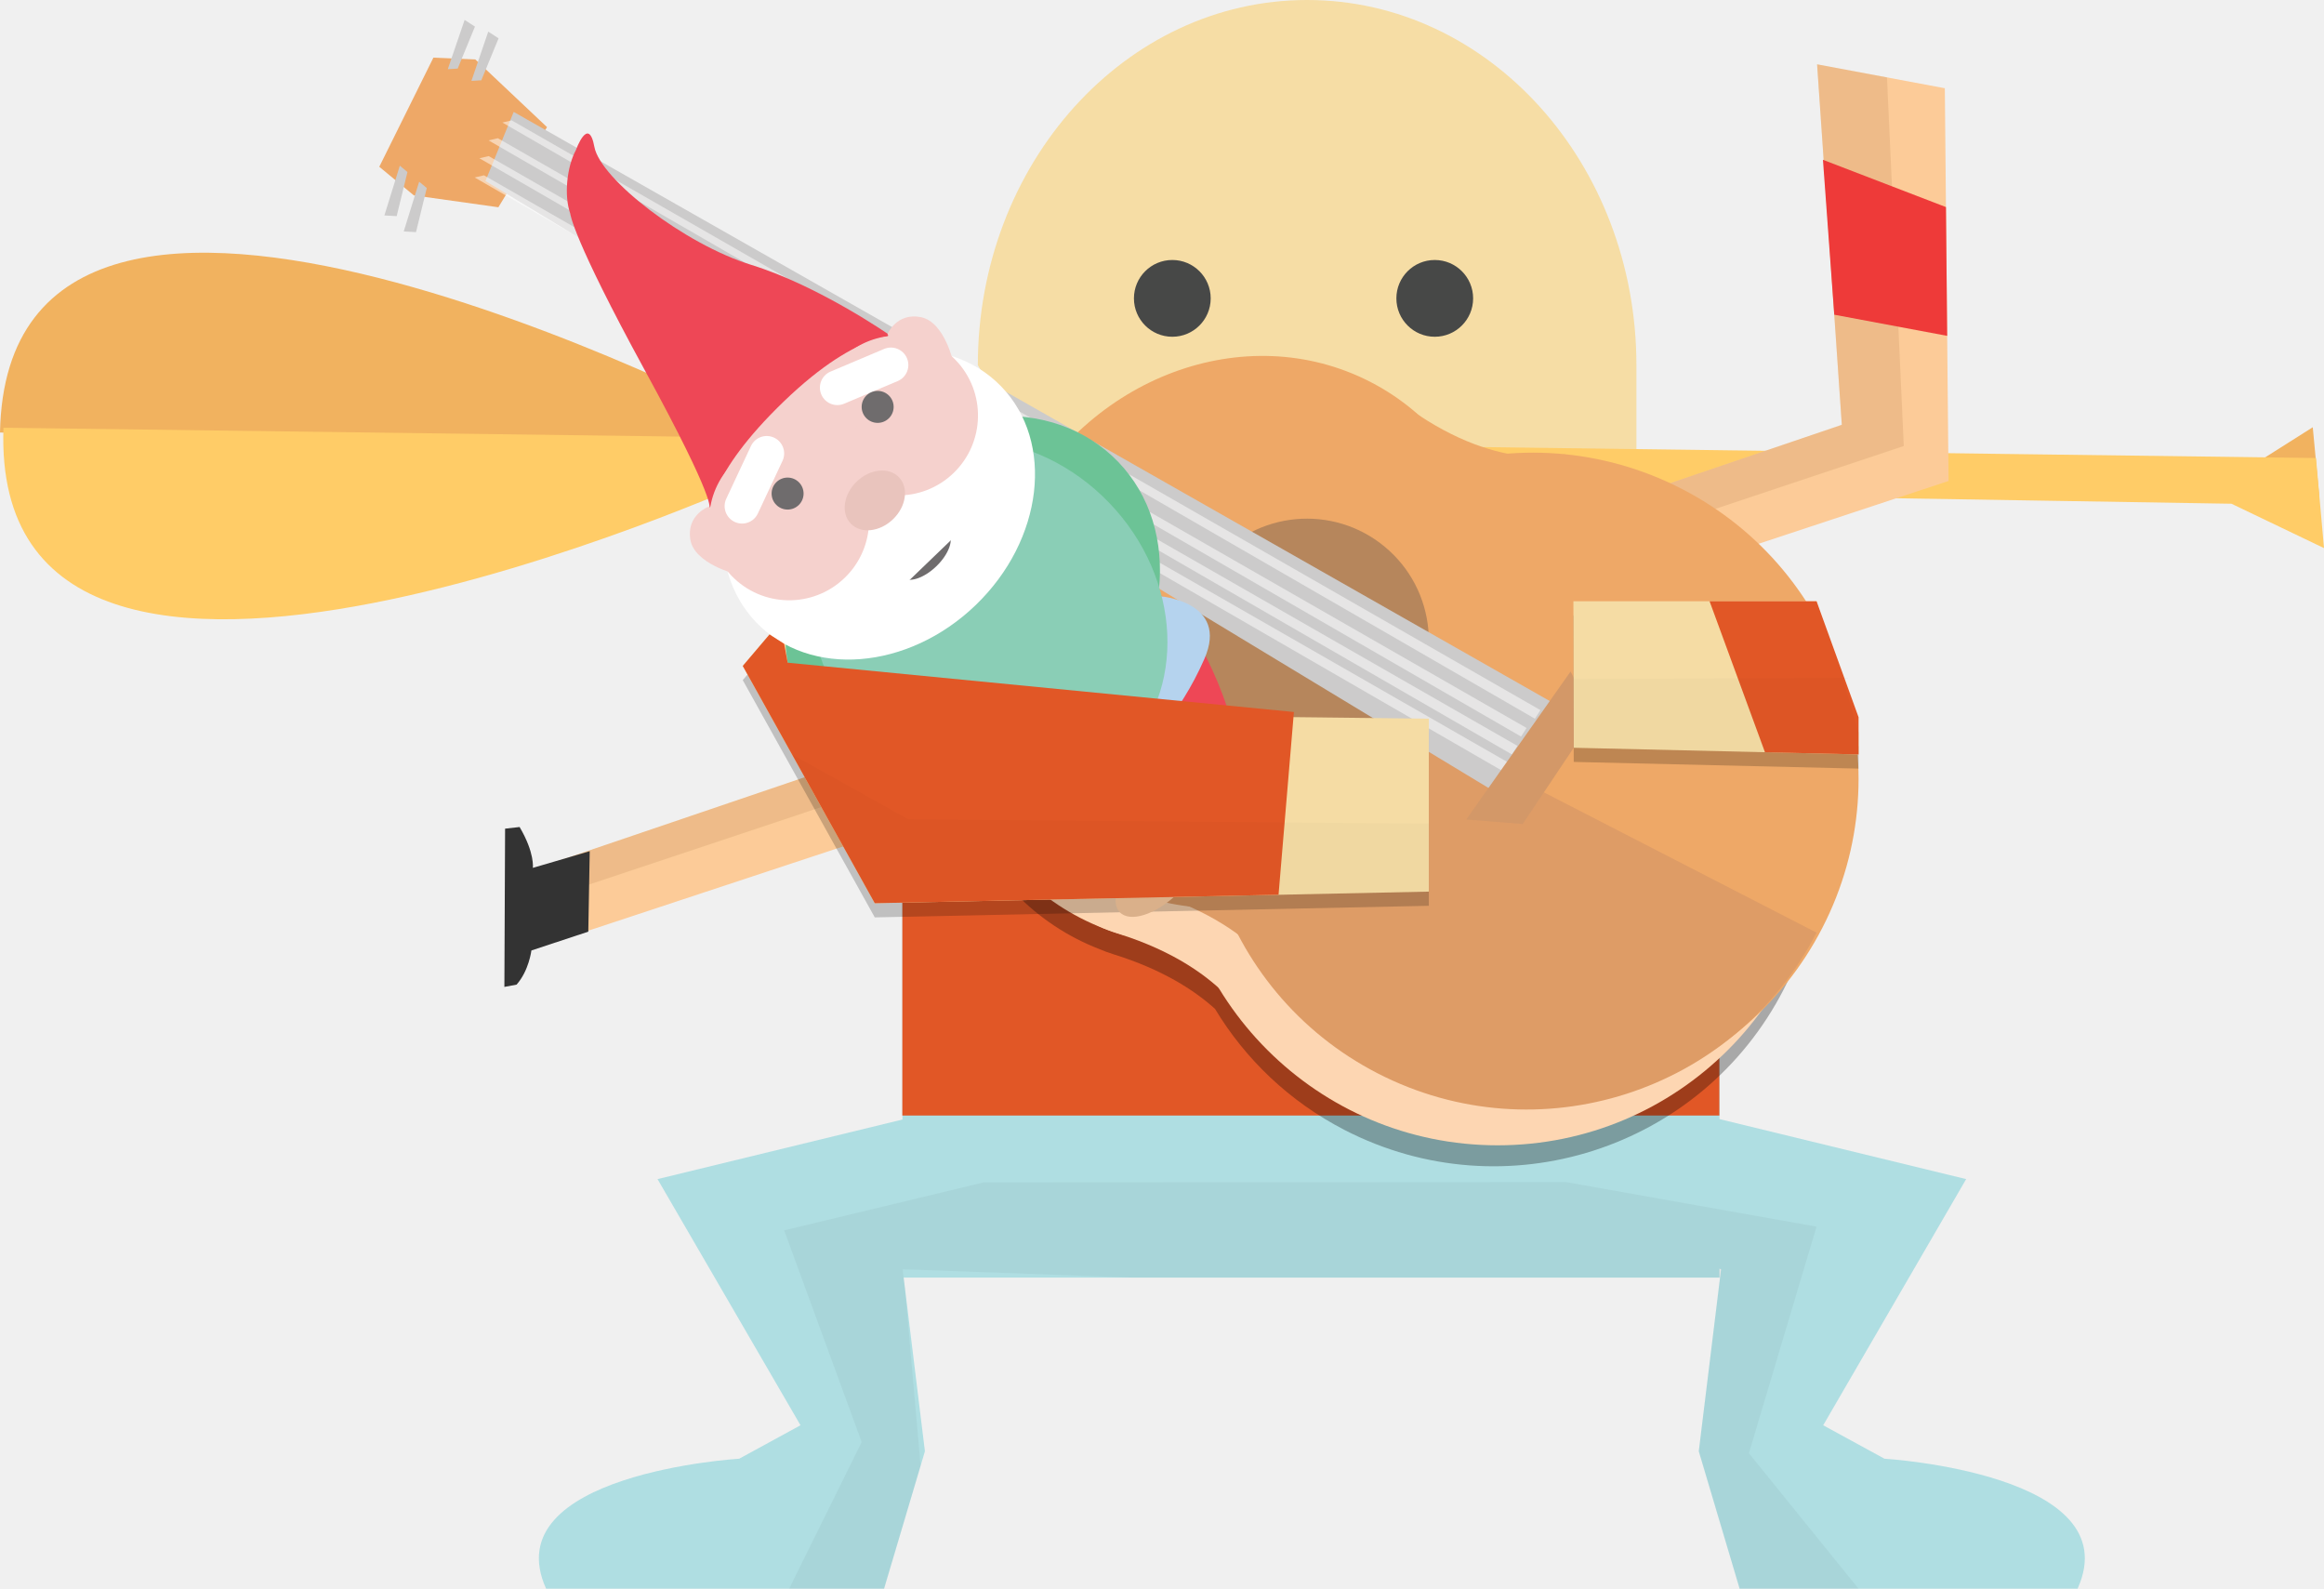
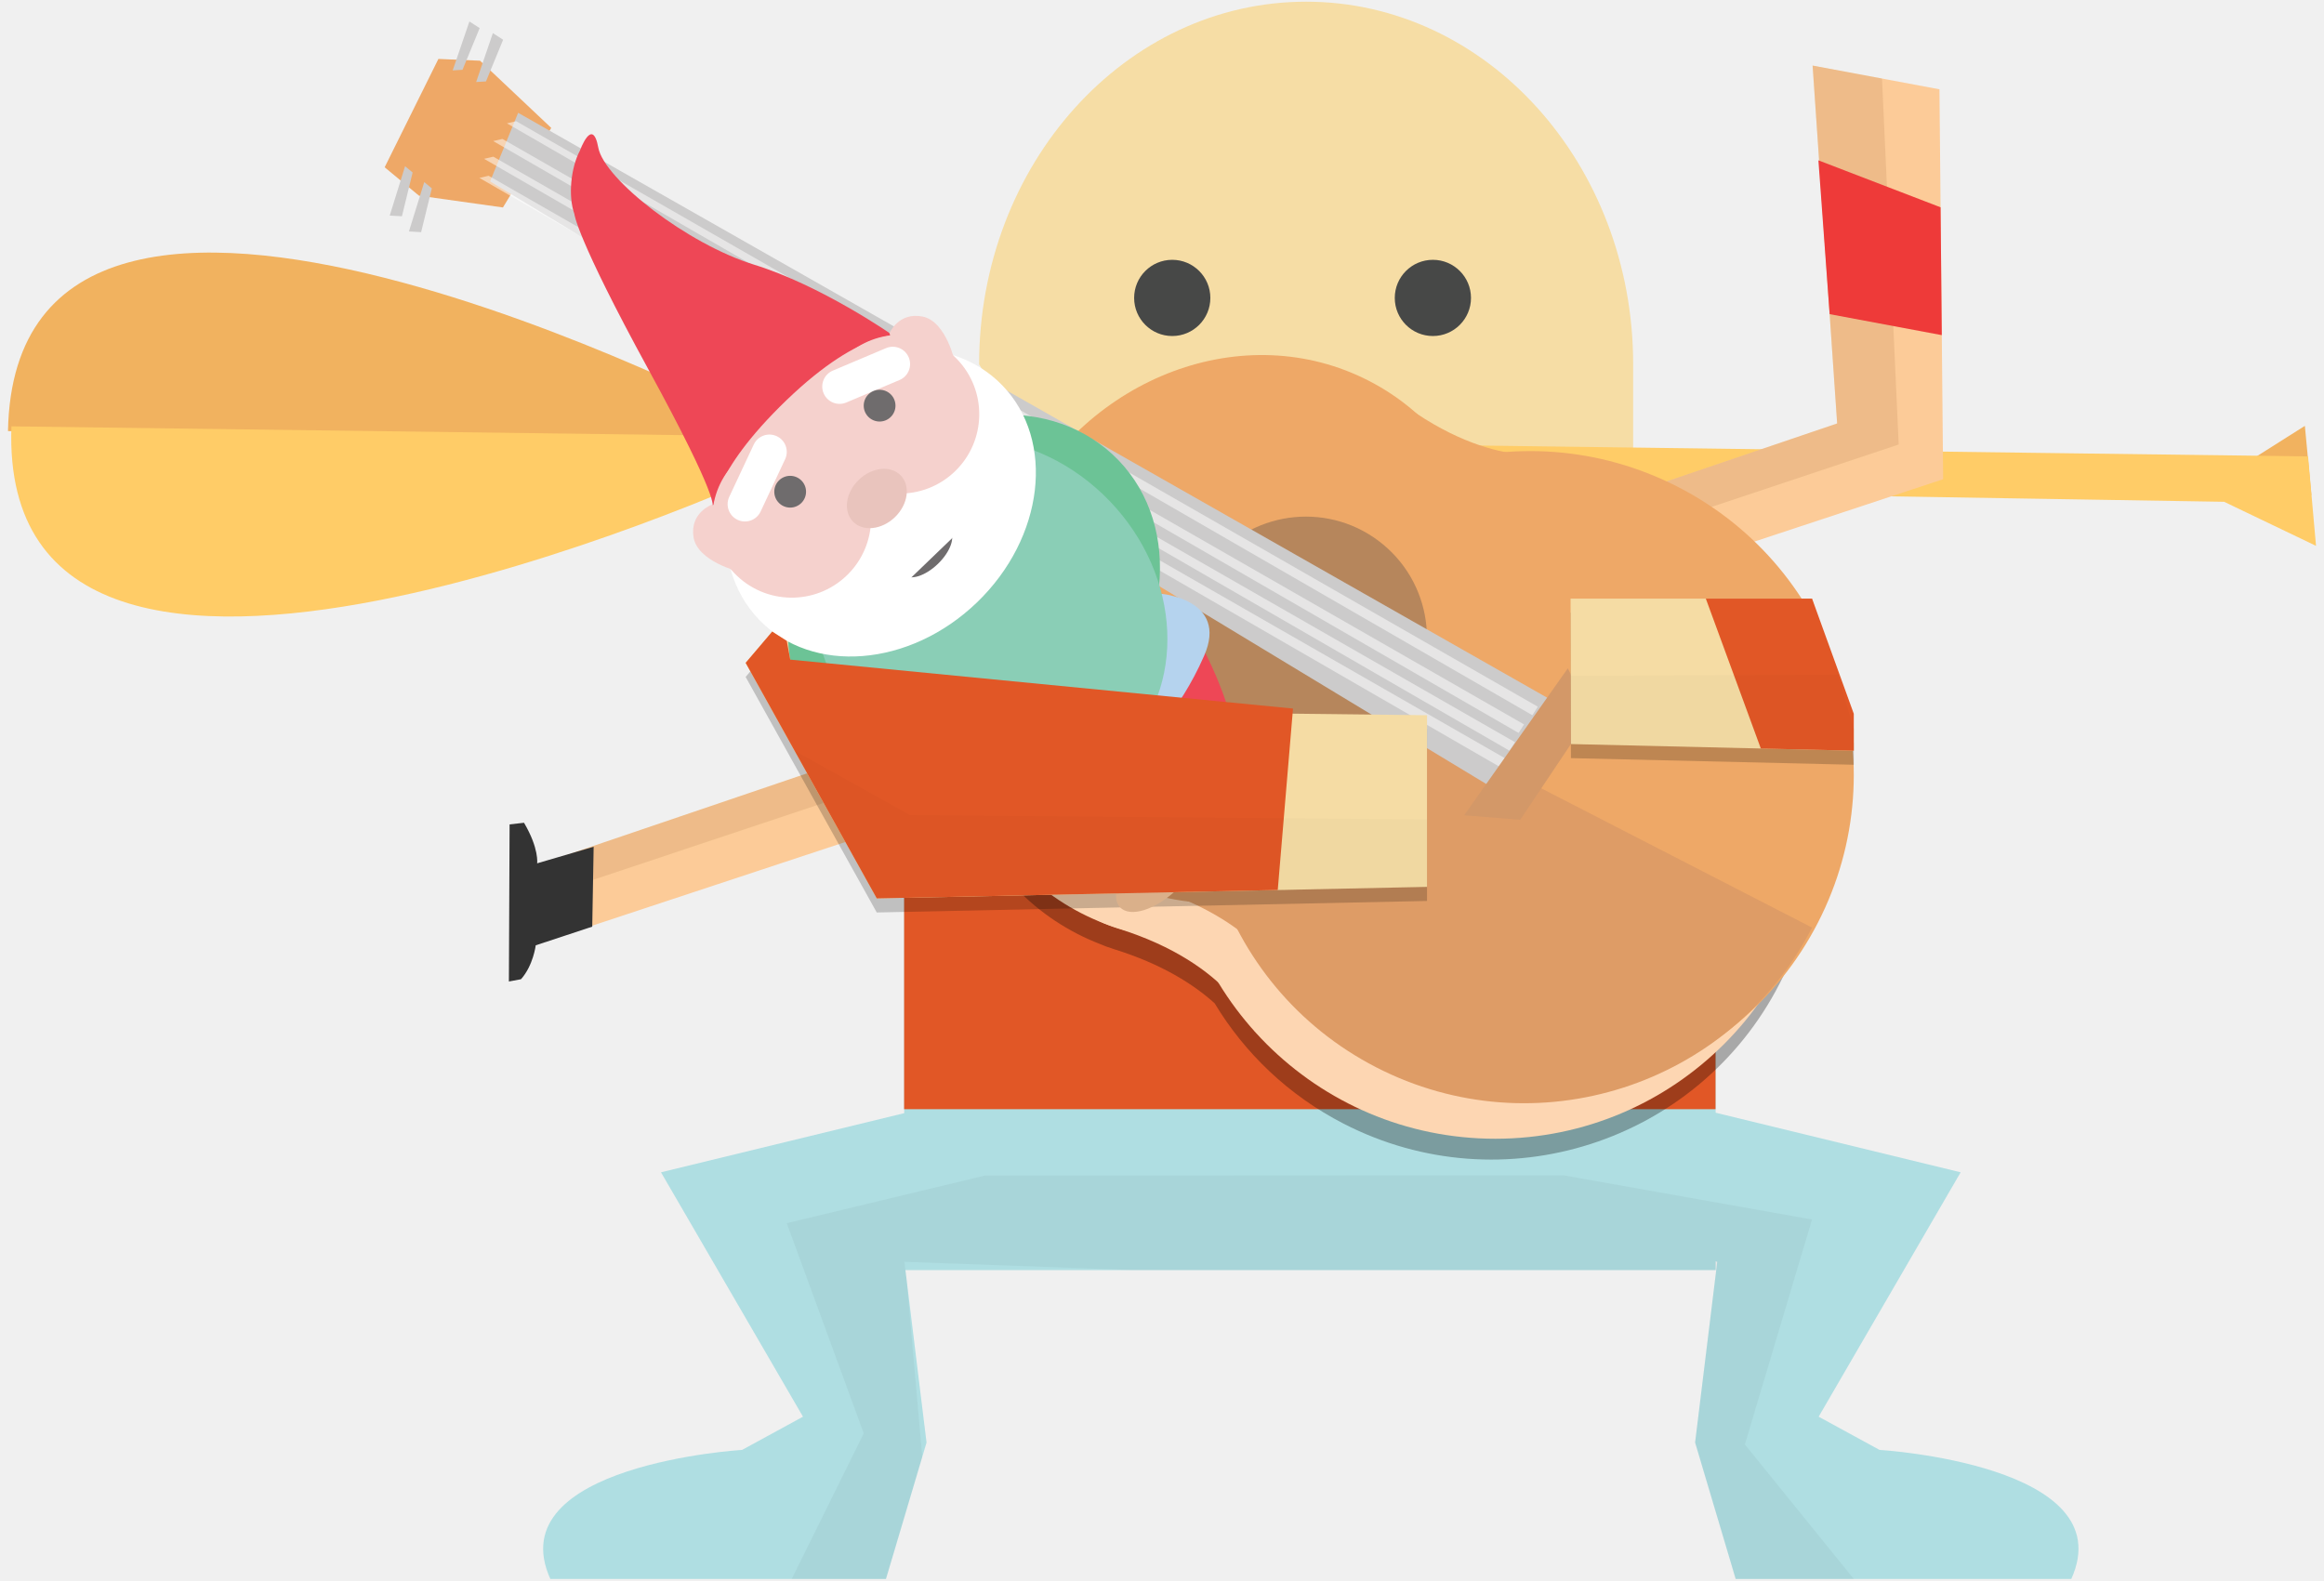
- <svg xmlns="http://www.w3.org/2000/svg" version="1.1" id="Layer_1" x="0px" y="0px" width="1021.818px" height="698.388px" viewBox="0 0 1021.818 698.388" enable-background="new 0 0 1021.818 698.388" xml:space="preserve">
+ <svg xmlns="http://www.w3.org/2000/svg" version="1.1" id="Layer_1" x="0px" y="0px" width="319px" height="217px" viewBox="0 0 319 217" enable-background="new 0 0 319 217" xml:space="preserve">
  <g>
-     <path fill="#F6DDA5" d="M719.5,250.493c-224.791,28.178-289.563-89.927-289.563-89.927C429.937,71.888,494.757,0,574.72,0   C654.68,0,719.5,71.888,719.5,160.566v88.672" />
-     <circle fill="#474847" cx="630.833" cy="131.163" r="16.873" />
-     <circle fill="#474847" cx="515.444" cy="131.163" r="16.873" />
-     <rect x="396.788" y="205.014" fill="#AFDEE2" width="359.231" height="356.621" />
-     <path fill="#AFDEE2" d="M738.756,487.747l125.73,30.582l-62.865,108.212l26.942,14.697c0,0,107.769,6.53,84.909,57.149H764.881   l-17.962-60.416l9.798-80.011l-135.445-39.632" />
-     <path fill="#AFDEE2" d="M414.831,487.747L289.1,518.329l62.865,108.212l-26.942,14.697c0,0-107.77,6.53-84.909,57.149h148.592   l17.961-60.416l-9.797-80.011l135.446-39.632" />
-     <rect x="396.736" y="233.77" fill="#E15726" width="359.231" height="256.609" />
-     <path fill="#F1B25F" d="M1019.764,218.51l-2.886-30.698l-36.929,23.365l-649.531-25.519c0,0-327.031-170.711-330.418,4.469   L1019.764,218.51z" />
-     <path fill="#FFCC67" d="M1018.294,201.346l3.524,39.594l-40.686-19.503l-649.95-10.599c0,0-336.002,152.284-329.654-22.809   L1018.294,201.346z" />
-     <polygon fill="#FCCB98" points="226.156,385.036 226.486,419.757 856.738,211.437 855.105,38.785 798.94,28.28 809.806,186.742     " />
-     <polygon opacity="0.3" fill="#CB9866" points="829.672,34.029 798.94,28.28 809.806,186.742 251.417,376.453 249.686,391.945    837.062,196.069  " />
-     <polyline fill="#EE3A39" points="801.514,70.245 855.6,91.035 856.135,147.638 806.486,138.345 801.514,70.245  " />
-     <path fill="#333333" d="M227.126,432.833c5.44-6.109,6.521-15.014,6.521-15.014l25.018-8.27l0.625-35.369l-25.015,7.333   c0,0,0.93-6.517-5.811-17.962l-6.387,0.722l-0.311,69.565L227.126,432.833z" />
-     <polyline opacity="0.4" fill="#F69668" points="598.385,264.303 579.328,269.368 575.584,297.384 600.149,291.077 598.385,264.303     " />
-     <polyline opacity="0.4" fill="#F69668" points="636.772,253.081 617.717,258.147 613.97,286.162 638.536,279.857 636.772,253.081     " />
-     <polyline opacity="0.4" fill="#F69668" points="560.107,276.208 541.05,281.275 537.308,309.288 561.871,302.984 560.107,276.208     " />
-     <path opacity="0.3" d="M722.393,241.979c-31.454-16.18-66.106-19.583-98.048-12.123c-9.619-14.474-22.705-26.578-38.883-34.898   c-54.812-28.191-124.323-2.293-155.263,57.84c-30.934,60.146-11.578,131.757,43.233,159.949c3.232,1.662,6.517,3.13,9.84,4.421   c1.842,0.812,3.975,1.604,6.442,2.372c21.244,6.611,35.317,15.664,44.501,23.947c13.26,21.994,32.588,40.7,57.103,53.311   c70.366,36.196,156.753,8.493,192.949-61.872C820.461,364.56,792.761,278.175,722.393,241.979z" />
-     <path fill="#FDD6B2" d="M475.065,403.553c54.812,28.194,124.325,2.296,155.261-57.848c30.936-60.141,11.581-131.752-43.232-159.938   c-54.811-28.194-124.322-2.296-155.262,57.838C400.898,303.749,420.255,375.36,475.065,403.553z" />
-     <circle fill="#FDD6B2" cx="658.489" cy="360.194" r="143.278" />
-     <path fill="#FCF8CD" d="M678.436,218.182c0,0-29.874,9.185-72.152-22.851c-42.278-32.037-12.846,53.525-12.846,53.525l83.93,36.743   l33.959-32.107L678.436,218.182z" />
-     <path fill="#FDD6B2" d="M551.901,455.754c0,0-9.902-29.646-60.554-45.409c-50.65-15.764,36.078-41.579,36.078-41.579l78.7,46.909   l-6.374,46.301L551.901,455.754z" />
-     <path fill="#EEA867" d="M490.442,385.648c54.812,28.194,124.326,2.295,155.263-57.848c30.936-60.143,11.58-131.751-43.23-159.941   c-54.812-28.195-124.325-2.296-155.263,57.841C416.277,285.84,435.631,357.454,490.442,385.648z" />
-     <path fill="#EEA867" d="M608.328,469.698c70.368,36.194,156.754,8.496,192.95-61.871c36.194-70.369,8.493-156.753-61.874-192.948   c-70.367-36.188-156.751-8.494-192.944,61.872C510.264,347.116,537.963,433.504,608.328,469.698z" />
-     <path fill="#DE9C66" d="M444.639,227.853c-30.936,60.142-11.58,131.755,43.231,159.947c54.813,28.195,124.326,2.296,155.262-57.846   " />
-     <path fill="#DE9C66" d="M543.884,278.902c-36.193,70.367-8.493,156.753,61.87,192.947c70.37,36.195,156.756,8.496,192.95-61.871" />
-     <path fill="#EEA867" d="M687.959,199.671c0,0-29.873,9.182-72.153-22.85c-42.279-32.038-12.845,53.523-12.845,53.523l83.927,36.743   l33.962-32.11L687.959,199.671z" />
-     <path fill="#DE9C66" d="M567.28,437.848c0,0-9.903-29.646-60.554-45.408c-50.649-15.763,36.078-41.578,36.078-41.578l78.7,46.907   l-6.375,46.303L567.28,437.848z" />
-     <ellipse transform="matrix(-0.7705 -0.6375 0.6375 -0.7705 838.0554 864.8096)" fill="#B6865C" cx="574.719" cy="281.53" rx="53.55" ry="53.476" />
-     <polygon fill="#EEA867" points="240.516,55.883 219.127,91.11 181.958,85.887 166.764,73.316 190.56,25.343 208.986,26.125  " />
-     <polygon fill="#CCCBCB" points="683.249,309.218 225.864,49.193 213.438,79.579 662.738,351.392  " />
-     <polygon opacity="0.5" fill="#FFFFFF" points="667.178,327.869 214.873,68.618 210.785,69.57 664.758,331.646  " />
-     <polygon opacity="0.5" fill="#FFFFFF" points="665.099,336.319 212.795,77.069 208.707,78.022 662.682,340.097  " />
-     <polygon opacity="0.5" fill="#FFFFFF" points="671.203,320.012 218.898,60.761 214.812,61.713 668.784,323.786  " />
-     <polygon opacity="0.5" fill="#FFFFFF" points="677.288,312.159 224.982,52.908 220.897,53.863 674.871,315.938  " />
-     <polygon fill="#D39868" points="700.854,315.403 669.497,362.238 644.672,360.251 690.562,295.178  " />
-     <polygon fill="#CCCBCB" points="187.651,82.65 182.912,102.04 177.509,101.738 184.296,79.874  " />
-     <polygon fill="#CCCBCB" points="179.151,75.618 174.412,95.008 169.009,94.707 175.797,72.842  " />
-     <polygon fill="#CCCBCB" points="201.23,30.152 208.83,11.693 204.287,8.752 196.884,30.416  " />
-     <polygon fill="#CCCBCB" points="211.618,35.302 219.216,16.845 214.674,13.904 207.271,35.567  " />
-     <polyline opacity="0.2" fill="#020202" points="396.788,216.341 326.575,298.979 384.622,403.281 628.24,398.178 628.24,322.169    417.099,319.759 396.788,259.313 396.788,213.977  " />
-     <polygon opacity="0.2" fill="#020202" points="798.704,270.533 817.177,328.277 817.177,337.877 691.945,334.939 691.793,270.533     " />
-     <polyline fill="#F5DCA4" points="396.788,210.109 326.575,292.748 384.622,397.05 628.24,391.945 628.24,315.938 417.099,313.527    396.788,253.081 396.788,207.745  " />
-     <polygon fill="#F5DCA4" points="798.704,264.303 817.177,322.046 817.177,331.646 691.945,328.708 691.793,264.303  " />
-     <path fill-rule="evenodd" clip-rule="evenodd" fill="#EE4756" d="M439.04,362.037c0,0,33.435,23.814,67.125,22.649   c33.688-1.164,11.831-29.149,11.831-29.149l-39.108-41.003L439.04,362.037z" />
-     <path fill-rule="evenodd" clip-rule="evenodd" fill="#6CC396" d="M479.49,318.5c-35.349,34.023-87.215,37.48-115.852,7.73   c-28.635-29.754-23.199-81.45,12.148-115.474c35.347-34.015,87.216-37.475,115.853-7.73   C520.273,232.777,514.836,284.478,479.49,318.5z" />
-     <path fill-rule="evenodd" clip-rule="evenodd" fill="#EE4756" d="M523.104,275.909c0,0,25.175,38.363,22.438,75.945   c-2.739,37.574-33.07,11.966-33.07,11.966l-44.128-45.432L523.104,275.909z" />
-     <path fill-rule="evenodd" clip-rule="evenodd" fill="#B5D3EE" d="M482.728,315.281c0,0,21.069,13.524,10.955,23.263   c-10.116,9.734-23.224,22.633-46.875,30.761c-23.649,8.127-26.431-21.172-26.431-21.172L482.728,315.281z" />
-     <path fill-rule="evenodd" clip-rule="evenodd" fill="#B5D3EE" d="M468.312,329.157c0,0,12.173,22.088,23.587,11.103   c11.416-10.99,26.511-25.236,37.636-50.582c11.123-25.345-19.744-27.609-19.744-27.609L468.312,329.157z" />
-     <path fill-rule="evenodd" clip-rule="evenodd" fill="#EE4756" d="M390.982,147.198c0,0-31.041-21.602-60.646-30.755   c-29.605-9.152-66.406-37.821-68.99-51.843c-2.582-14.021-8.116,1.325-8.116,1.325c-4.009,7.442-5.312,20.062-2.481,28.04   c0,0,0.768,10.221,32.799,68.864c32.033,58.638,28.308,60.526,28.308,60.526L390.982,147.198z" />
-     <path fill-rule="evenodd" clip-rule="evenodd" fill="#8ACEB6" d="M492.786,332.312c-29.243,28.146-78.942,23.959-111.007-9.354   c-32.062-33.311-34.351-83.133-5.105-111.28c29.243-28.141,78.942-23.954,111.005,9.352   C519.741,254.341,522.027,304.164,492.786,332.312z" />
-     <path fill-rule="evenodd" clip-rule="evenodd" fill="#FFFFFF" d="M428.968,266.011c-29.751,28.636-72.917,32.059-96.414,7.646   c-23.498-24.412-18.427-67.416,11.324-96.045c29.753-28.637,72.919-32.061,96.417-7.649   C463.79,194.373,458.721,237.371,428.968,266.011z" />
-     <path fill-rule="evenodd" clip-rule="evenodd" fill="#F5D1CD" d="M311.512,222.749c0,0-9.692,3.586-8.006,14.343   c1.687,10.754,20.034,15.258,20.034,15.258l2.023-21.694L311.512,222.749z" />
-     <path fill-rule="evenodd" clip-rule="evenodd" fill="#F5D1CD" d="M390.215,146.861c0,0,3.955-9.549,14.639-7.455   c10.682,2.096,14.482,20.601,14.482,20.601l-21.755,1.195L390.215,146.861z" />
-     <path fill-rule="evenodd" clip-rule="evenodd" fill="#F5D1CD" d="M419.229,207.972c-13.984,13.461-36.235,13.035-49.698-0.95   c-13.462-13.98-13.036-36.23,0.948-49.691c13.986-13.463,36.237-13.037,49.699,0.95   C433.641,172.265,433.215,194.515,419.229,207.972z" />
-     <path fill-rule="evenodd" clip-rule="evenodd" fill="#F5D1CD" d="M371.345,254.062c-13.985,13.461-36.236,13.035-49.698-0.951   c-13.463-13.985-13.037-36.237,0.947-49.697c13.987-13.455,36.238-13.03,49.701,0.949   C385.757,218.348,385.33,240.6,371.345,254.062z" />
-     <path fill-rule="evenodd" clip-rule="evenodd" fill="#F5D1CD" d="M396.577,147.704c0,0-17.734-4.157-51.853,28.682   c-34.12,32.836-32.49,49.754-32.49,49.754l17.701,3.042l35.277-18.861L396.577,147.704z" />
-     <ellipse transform="matrix(0.6935 0.7205 -0.7205 0.6935 276.3833 -209.708)" fill-rule="evenodd" clip-rule="evenodd" fill="#E9C4BD" cx="384.651" cy="219.965" rx="11.503" ry="14.699" />
-     <ellipse transform="matrix(0.6934 0.7205 -0.7205 0.6934 421.0898 -283.044)" fill-rule="evenodd" clip-rule="evenodd" fill="#DAB08A" cx="543.157" cy="353.312" rx="12.106" ry="23.648" />
-     <ellipse transform="matrix(0.6935 0.7205 -0.7205 0.6935 433.2204 -249.1249)" fill-rule="evenodd" clip-rule="evenodd" fill="#DAB08A" cx="509.403" cy="384.596" rx="11.698" ry="23.643" />
-     <path fill-rule="evenodd" clip-rule="evenodd" fill="#FFFFFF" d="M388.729,153.391c3.9-1.646,8.404,0.188,10.05,4.08   c1.649,3.901-0.181,8.401-4.079,10.049l-23.548,9.951c-3.902,1.646-8.404-0.187-10.05-4.081c-1.646-3.902,0.18-8.399,4.08-10.048   L388.729,153.391z" />
-     <path fill-rule="evenodd" clip-rule="evenodd" fill="#FFFFFF" d="M319.327,219.229c-1.796,3.835-0.136,8.405,3.691,10.198   c3.835,1.796,8.4,0.142,10.197-3.694l10.842-23.147c1.796-3.833,0.136-8.402-3.692-10.192c-3.836-1.796-8.402-0.141-10.197,3.689   L319.327,219.229z" />
-     <circle fill-rule="evenodd" clip-rule="evenodd" fill="#6F6C6D" cx="385.887" cy="178.867" r="7.03" />
-     <circle fill-rule="evenodd" clip-rule="evenodd" fill="#6F6C6D" cx="346.291" cy="216.972" r="7.03" />
-     <path fill="none" stroke="#969595" stroke-width="1.633" stroke-miterlimit="10" d="M432.572,172.095" />
-     <path fill-rule="evenodd" clip-rule="evenodd" fill="#6F6C6D" d="M411.669,248.956c-5.596,5.385-12.315,7.482-15.007,4.686   c-2.691-2.799-0.338-9.431,5.257-14.815c5.593-5.384,12.311-7.482,15.004-4.687C419.613,236.937,417.262,243.572,411.669,248.956z" />
-     <rect x="397.863" y="215.889" transform="matrix(-0.6935 -0.7204 0.7204 -0.6935 514.6827 696.7308)" fill-rule="evenodd" clip-rule="evenodd" fill="#FFFFFF" width="15.338" height="46.014" />
-     <path fill="#9EC8EA" d="M313.512,231.337" />
-     <polygon fill="#9EC8EA" points="417.173,311.551 360.496,294.656 394.854,372.64  " />
-     <polygon fill="#9EC8EA" points="339.261,289.943 360.496,294.656 390.215,322.046 382.119,346.464 346.97,318.204 339.261,297.384     " />
-     <polygon fill="#E15726" points="568.908,312.989 562.152,393.329 384.622,397.05 326.575,292.748 338.338,278.902 344.781,283.012    346.325,291.318  " />
-     <polyline fill="#E15726" points="776.021,330.681 751.665,264.303 798.704,264.303 817.177,315.281 817.177,331.646    776.021,330.681  " />
-     <polyline opacity="0.04" points="432.477,519.769 344.781,540.851 378.856,633.925 346.97,698.388 388.705,698.388    404.775,644.333 397.909,566.458 396.869,557.961 498.104,561.635 756.268,561.635 746.919,637.972 764.881,698.388    817.177,698.388 768.963,638.823 798.704,539.218 688.526,519.623 432.477,519.769  " />
-     <polygon opacity="0.02" points="628.24,362.074 399.401,360.193 348.223,331.646 384.622,397.05 628.24,391.945  " />
-     <polygon opacity="0.02" points="810.117,297.974 691.793,298.522 691.945,328.708 817.177,331.646 817.177,322.046  " />
+     <path fill="#F6DDA5" d="M224.173,77.898c-69.695,8.736-89.777-27.882-89.777-27.882c0-27.494,20.097-49.783,44.889-49.783   c24.791,0,44.889,22.289,44.889,49.783v27.492" />
+     <circle fill="#474847" cx="196.682" cy="40.9" r="5.231" />
+     <circle fill="#474847" cx="160.906" cy="40.9" r="5.231" />
+     <rect x="124.117" y="63.798" fill="#AFDEE2" width="111.378" height="110.569" />
+     <path fill="#AFDEE2" d="M230.144,151.458l38.981,9.481l-19.49,33.552l8.353,4.557c0,0,33.414,2.024,26.326,17.719h-46.07   l-5.569-18.732l3.038-24.807l-41.994-12.288" />
+     <path fill="#AFDEE2" d="M129.712,151.458l-38.982,9.481l19.49,33.552l-8.353,4.557c0,0-33.414,2.024-26.326,17.719h46.07   l5.569-18.732l-3.038-24.807l41.995-12.288" />
+     <rect x="124.102" y="72.713" fill="#E15726" width="111.378" height="79.562" />
+     <path fill="#F1B25F" d="M317.269,67.981l-0.895-9.518l-11.449,7.244l-201.386-7.912c0,0-101.395-52.928-102.444,1.386   L317.269,67.981z" />
+     <path fill="#FFCC67" d="M316.813,62.66l1.092,12.276l-12.614-6.047l-201.515-3.286c0,0-104.176,47.215-102.208-7.072L316.813,62.66   z" />
+     <polygon fill="#FCCB98" points="71.214,119.613 71.315,130.378 266.724,65.789 266.217,12.259 248.803,9.002 252.172,58.133  " />
+     <polygon opacity="0.3" fill="#CB9866" enable-background="new    " points="258.331,10.784 248.803,9.002 252.172,58.133    79.046,116.952 78.509,121.755 260.623,61.024  " />
+     <polyline fill="#EE3A39" points="249.601,22.013 266.37,28.459 266.536,46.009 251.143,43.127 249.601,22.013  " />
+     <path fill="#333333" d="M71.515,134.432c1.687-1.894,2.021-4.654,2.021-4.654l7.757-2.564l0.193-10.966l-7.756,2.273   c0,0,0.289-2.021-1.802-5.569l-1.979,0.225l-0.097,21.568L71.515,134.432z" />
+     <polyline opacity="0.4" fill="#F69668" enable-background="new    " points="186.621,82.18 180.713,83.75 179.552,92.437    187.169,90.481 186.621,82.18  " />
+     <polyline opacity="0.4" fill="#F69668" enable-background="new    " points="198.523,78.7 192.615,80.271 191.453,88.957    199.07,87.002 198.523,78.7  " />
+     <polyline opacity="0.4" fill="#F69668" enable-background="new    " points="174.754,85.871 168.845,87.442 167.685,96.127    175.301,94.173 174.754,85.871  " />
+     <path opacity="0.3" enable-background="new    " d="M225.069,75.259c-9.752-5.017-20.495-6.072-30.399-3.759   c-2.982-4.488-7.039-8.24-12.055-10.82c-16.994-8.74-38.546-0.711-48.139,17.934c-9.592,18.647-3.59,40.851,13.404,49.591   c1.002,0.516,2.021,0.971,3.051,1.371c0.571,0.252,1.232,0.497,1.997,0.735c6.586,2.05,10.95,4.856,13.797,7.425   c4.111,6.819,10.104,12.619,17.705,16.528c21.816,11.224,48.601,2.634,59.823-19.183C255.476,113.264,246.887,86.48,225.069,75.259   z" />
+     <path fill="#FDD6B2" d="M148.387,125.354c16.994,8.741,38.546,0.711,48.138-17.937c9.592-18.646,3.591-40.849-13.403-49.588   c-16.994-8.741-38.546-0.712-48.139,17.933C125.392,94.41,131.394,116.613,148.387,125.354z" />
+     <circle fill="#FDD6B2" cx="205.257" cy="111.91" r="44.423" />
+     <path fill="#FCF8CD" d="M211.441,67.88c0,0-9.263,2.849-22.371-7.085c-13.107-9.933-3.982,16.596-3.982,16.596l26.022,11.393   l10.528-9.955L211.441,67.88z" />
+     <path fill="#FDD6B2" d="M172.21,141.539c0,0-3.07-9.192-18.775-14.079c-15.703-4.888,11.187-12.892,11.187-12.892l24.4,14.544   l-1.977,14.355L172.21,141.539z" />
+     <path fill="#EEA867" d="M153.154,119.803c16.994,8.741,38.547,0.712,48.139-17.936s3.591-40.85-13.403-49.59   c-16.994-8.741-38.546-0.712-48.139,17.934C130.16,88.857,136.16,111.061,153.154,119.803z" />
+     <path fill="#EEA867" d="M189.704,145.862c21.817,11.222,48.602,2.634,59.824-19.184c11.222-21.817,2.633-48.601-19.185-59.822   c-21.816-11.221-48.6-2.634-59.821,19.183C159.3,107.855,167.888,134.641,189.704,145.862z" />
+     <path fill="#DE9C66" d="M138.953,70.879c-9.592,18.646-3.59,40.85,13.404,49.591c16.994,8.742,38.546,0.712,48.138-17.935" />
+     <path fill="#DE9C66" d="M169.724,86.706c-11.222,21.817-2.633,48.601,19.183,59.822c21.818,11.223,48.602,2.635,59.823-19.183" />
+     <path fill="#EEA867" d="M214.394,62.141c0,0-9.262,2.848-22.371-7.084c-13.107-9.934-3.982,16.595-3.982,16.595l26.021,11.392   l10.53-9.955L214.394,62.141z" />
+     <path fill="#DE9C66" d="M176.978,135.987c0,0-3.07-9.192-18.774-14.079c-15.703-4.887,11.186-12.891,11.186-12.891l24.401,14.543   l-1.977,14.356L176.978,135.987z" />
+     <ellipse transform="matrix(-0.6375 0.7705 -0.7705 -0.6375 360.9941 5.1678)" fill="#B6865C" cx="179.281" cy="87.514" rx="16.58" ry="16.604" />
+     <polygon fill="#EEA867" points="75.666,17.56 69.034,28.482 57.51,26.862 52.799,22.965 60.177,8.091 65.89,8.334  " />
+     <polygon fill="#CCCBCB" points="212.934,96.105 71.123,15.485 67.271,24.907 206.574,109.182  " />
+     <polygon opacity="0.5" fill="#FFFFFF" enable-background="new    " points="207.95,101.889 67.715,21.509 66.447,21.804    207.2,103.06  " />
+     <polygon opacity="0.5" fill="#FFFFFF" enable-background="new    " points="207.306,104.509 67.071,24.129 65.804,24.424    206.557,105.68  " />
+     <polygon opacity="0.5" fill="#FFFFFF" enable-background="new    " points="209.198,99.452 68.963,19.072 67.696,19.367    208.448,100.622  " />
+     <polygon opacity="0.5" fill="#FFFFFF" enable-background="new    " points="211.085,97.018 70.85,16.638 69.583,16.934    210.336,98.189  " />
+     <polygon fill="#D39868" points="218.392,98.023 208.67,112.545 200.973,111.928 215.201,91.753  " />
+     <polygon fill="#CCCBCB" points="59.275,25.859 57.806,31.871 56.131,31.777 58.234,24.998  " />
+     <polygon fill="#CCCBCB" points="56.64,23.679 55.17,29.69 53.495,29.598 55.6,22.818  " />
+     <polygon fill="#CCCBCB" points="63.485,9.582 65.842,3.859 64.433,2.947 62.138,9.664  " />
+     <polygon fill="#CCCBCB" points="66.706,11.179 69.062,5.456 67.653,4.545 65.358,11.261  " />
+     <polyline opacity="0.2" fill="#020202" enable-background="new    " points="124.117,67.31 102.348,92.931 120.346,125.27    195.878,123.688 195.878,100.121 130.415,99.374 124.117,80.633 124.117,66.576  " />
+     <polygon opacity="0.2" fill="#020202" enable-background="new    " points="248.729,84.111 254.457,102.015 254.457,104.991    215.63,104.08 215.582,84.111  " />
+     <polyline fill="#F5DCA4" points="124.117,65.377 102.348,90.999 120.346,123.338 195.878,121.755 195.878,98.189 130.415,97.441    124.117,78.7 124.117,64.645  " />
+     <polygon fill="#F5DCA4" points="248.729,82.18 254.457,100.083 254.457,103.06 215.63,102.148 215.582,82.18  " />
+     <path fill="#EE4756" d="M137.218,112.482c0,0,10.366,7.383,20.812,7.022c10.444-0.361,3.668-9.038,3.668-9.038l-12.125-12.713   L137.218,112.482z" />
+     <path fill="#6CC396" d="M149.759,98.983c-10.96,10.549-27.041,11.621-35.92,2.396c-8.878-9.225-7.192-25.253,3.767-35.802   c10.959-10.547,27.041-11.619,35.92-2.396C162.403,72.405,160.718,88.436,149.759,98.983z" />
+     <path fill="#EE4756" d="M163.281,85.778c0,0,7.806,11.895,6.956,23.547c-0.849,11.649-10.253,3.71-10.253,3.71l-13.682-14.087   L163.281,85.778z" />
+     <path fill="#B5D3EE" d="M150.763,97.985c0,0,6.532,4.193,3.396,7.213c-3.136,3.018-7.2,7.017-14.533,9.537   c-7.332,2.52-8.195-6.564-8.195-6.564L150.763,97.985z" />
+     <path fill="#B5D3EE" d="M146.293,102.288c0,0,3.774,6.848,7.313,3.442c3.539-3.408,8.219-7.824,11.669-15.683   c3.448-7.858-6.122-8.561-6.122-8.561L146.293,102.288z" />
+     <path fill="#EE4756" d="M122.317,45.872c0,0-9.624-6.697-18.804-9.536c-9.179-2.837-20.589-11.726-21.39-16.073   c-0.801-4.347-2.517,0.411-2.517,0.411c-1.243,2.307-1.646,6.22-0.769,8.693c0,0,0.237,3.169,10.169,21.352   c9.932,18.18,8.776,18.766,8.776,18.766L122.317,45.872z" />
+     <path fill="#8ACEB6" d="M153.881,103.266c-9.066,8.727-24.476,7.429-34.417-2.899c-9.94-10.328-10.65-25.775-1.583-34.502   c9.066-8.726,24.476-7.428,34.417,2.899C162.238,79.091,162.947,94.539,153.881,103.266z" />
+     <path fill="#FFFFFF" d="M134.095,82.709c-9.225,8.879-22.607,9.94-29.893,2.371c-7.286-7.568-5.714-20.902,3.511-29.778   c9.225-8.879,22.608-9.94,29.894-2.372C144.891,60.498,143.319,73.83,134.095,82.709z" />
+     <path fill="#F5D1CD" d="M97.678,69.296c0,0-3.005,1.112-2.482,4.447c0.523,3.334,6.212,4.73,6.212,4.73l0.627-6.726L97.678,69.296z   " />
+     <path fill="#F5D1CD" d="M122.079,45.768c0,0,1.227-2.961,4.539-2.312c3.312,0.649,4.49,6.387,4.49,6.387l-6.745,0.371   L122.079,45.768z" />
+     <path fill="#F5D1CD" d="M131.075,64.715c-4.336,4.174-11.234,4.041-15.409-0.295c-4.174-4.334-4.041-11.232,0.294-15.406   c4.337-4.174,11.235-4.042,15.409,0.295C135.543,53.644,135.411,60.542,131.075,64.715z" />
+     <path fill="#F5D1CD" d="M116.229,79.005c-4.336,4.174-11.234,4.041-15.408-0.295c-4.175-4.336-4.042-11.235,0.293-15.408   c4.337-4.172,11.236-4.04,15.41,0.294C120.697,67.932,120.564,74.831,116.229,79.005z" />
+     <path fill="#F5D1CD" d="M124.052,46.029c0,0-5.498-1.289-16.077,8.893C97.396,65.103,97.901,70.348,97.901,70.348l5.488,0.943   l10.938-5.848L124.052,46.029z" />
+     <ellipse transform="matrix(0.7205 -0.6935 0.6935 0.7205 -13.8176 102.5934)" fill="#E9C4BD" cx="120.355" cy="68.437" rx="4.558" ry="3.567" />
+     <ellipse transform="matrix(0.7205 -0.6934 0.6934 0.7205 -28.7473 148.211)" fill="#DAB08A" cx="169.498" cy="109.77" rx="7.332" ry="3.753" />
+     <ellipse transform="matrix(0.7205 -0.6935 0.6935 0.7205 -38.4062 143.6846)" fill="#DAB08A" cx="159.029" cy="119.483" rx="7.33" ry="3.627" />
+     <path fill="#FFFFFF" d="M121.619,47.792c1.209-0.511,2.605,0.059,3.115,1.265c0.512,1.21-0.056,2.605-1.265,3.116l-7.301,3.085   c-1.21,0.511-2.605-0.058-3.116-1.265c-0.51-1.21,0.056-2.604,1.266-3.116L121.619,47.792z" />
+     <path fill="#FFFFFF" d="M100.101,68.205c-0.557,1.188-0.042,2.605,1.145,3.161c1.189,0.558,2.604,0.045,3.161-1.145l3.362-7.177   c0.557-1.188,0.042-2.605-1.145-3.16c-1.189-0.557-2.605-0.044-3.162,1.144L100.101,68.205z" />
+     <circle fill="#6F6C6D" cx="120.737" cy="55.69" r="2.18" />
+     <circle fill="#6F6C6D" cx="108.461" cy="67.505" r="2.18" />
+     <path fill="none" stroke="#969595" stroke-width="0.506" stroke-miterlimit="10" d="M135.212,53.591" />
+     <path fill="#6F6C6D" d="M128.731,77.422c-1.735,1.669-3.818,2.319-4.653,1.453c-0.834-0.868-0.104-2.925,1.63-4.594   s3.817-2.319,4.652-1.453C131.194,73.695,130.465,75.752,128.731,77.422z" />
+     <rect x="124.455" y="67.174" transform="matrix(0.6935 0.7204 -0.7204 0.6935 92.404 -68.6012)" fill="#FFFFFF" width="4.755" height="14.266" />
+     <path fill="#9EC8EA" d="M98.298,71.959" />
+     <polygon fill="#9EC8EA" points="130.438,96.829 112.865,91.591 123.518,115.77  " />
+     <polygon fill="#9EC8EA" points="106.281,90.13 112.865,91.591 122.079,100.083 119.569,107.653 108.672,98.892 106.281,92.437  " />
+     <polygon fill="#E15726" points="177.482,97.275 175.388,122.184 120.346,123.338 102.348,90.999 105.995,86.706 107.993,87.98    108.472,90.556  " />
+     <polyline fill="#E15726" points="241.697,102.76 234.146,82.18 248.729,82.18 254.457,97.985 254.457,103.06 241.697,102.76  " />
+     <polyline opacity="0.04" enable-background="new    " points="135.183,161.386 107.993,167.923 118.558,196.78 108.672,216.767    121.611,216.767 126.594,200.007 124.465,175.862 124.143,173.228 155.529,174.367 235.572,174.367 232.674,198.034    238.243,216.767 254.457,216.767 239.509,198.299 248.729,167.416 214.569,161.342 135.183,161.386  " />
+     <polygon opacity="0.02" enable-background="new    " points="195.878,112.494 124.928,111.91 109.06,103.06 120.346,123.338    195.878,121.755  " />
+     <polygon opacity="0.02" enable-background="new    " points="252.269,92.619 215.582,92.789 215.63,102.148 254.457,103.06    254.457,100.083  " />
  </g>
</svg>
